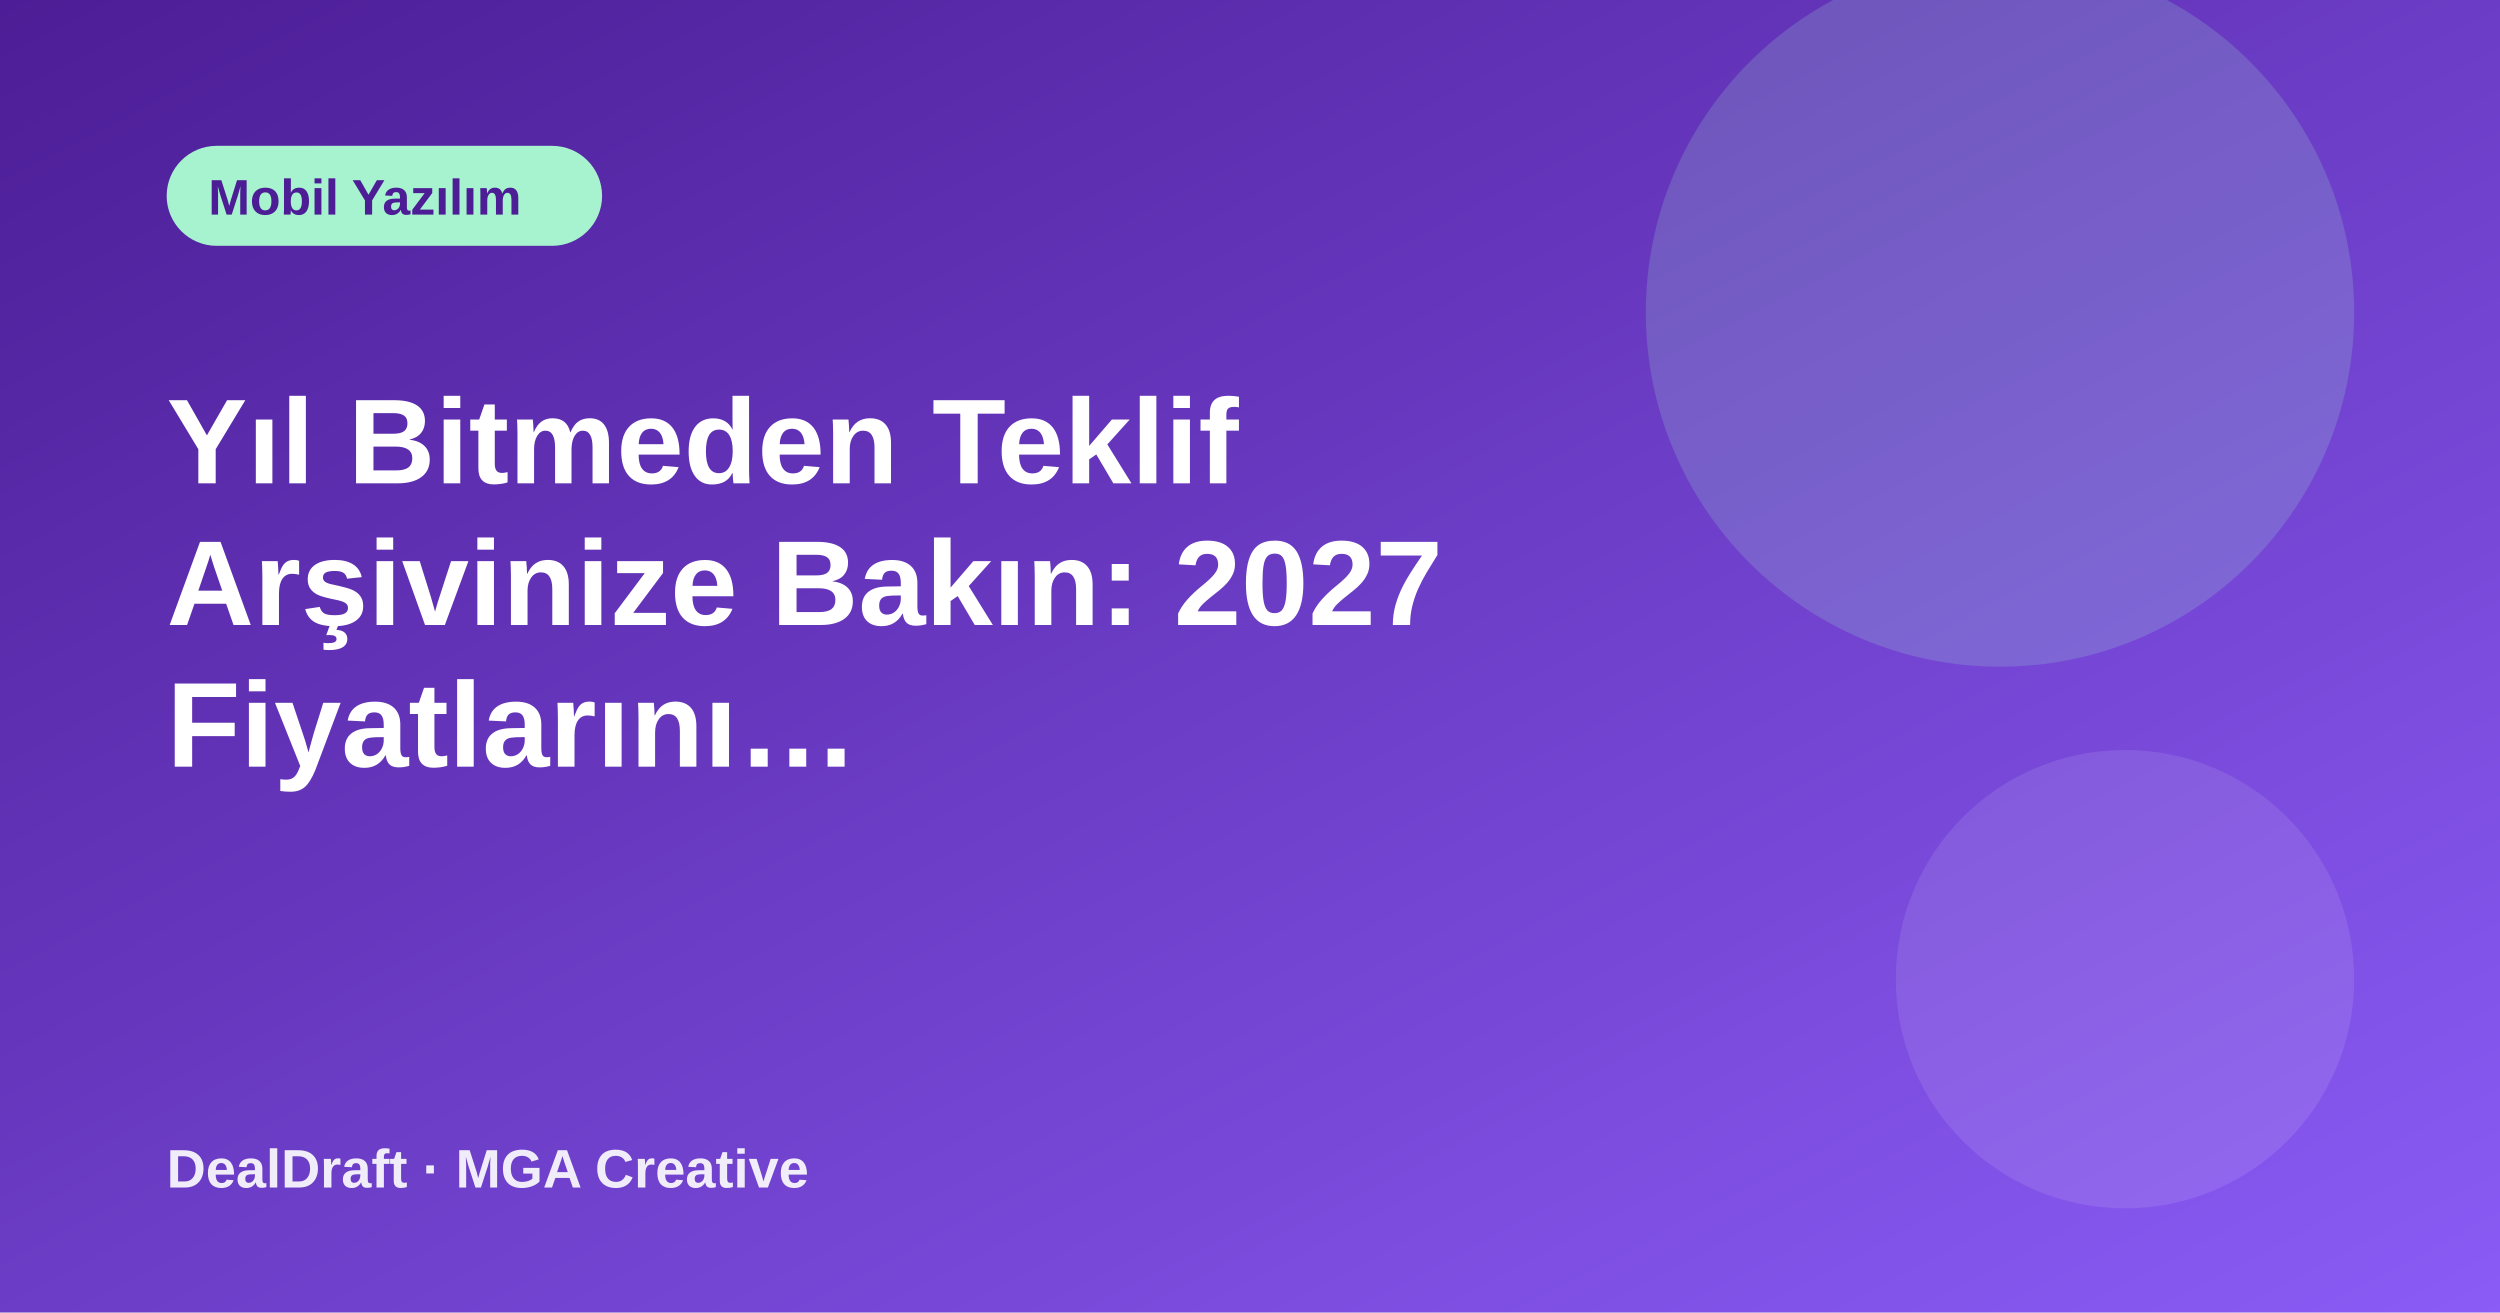
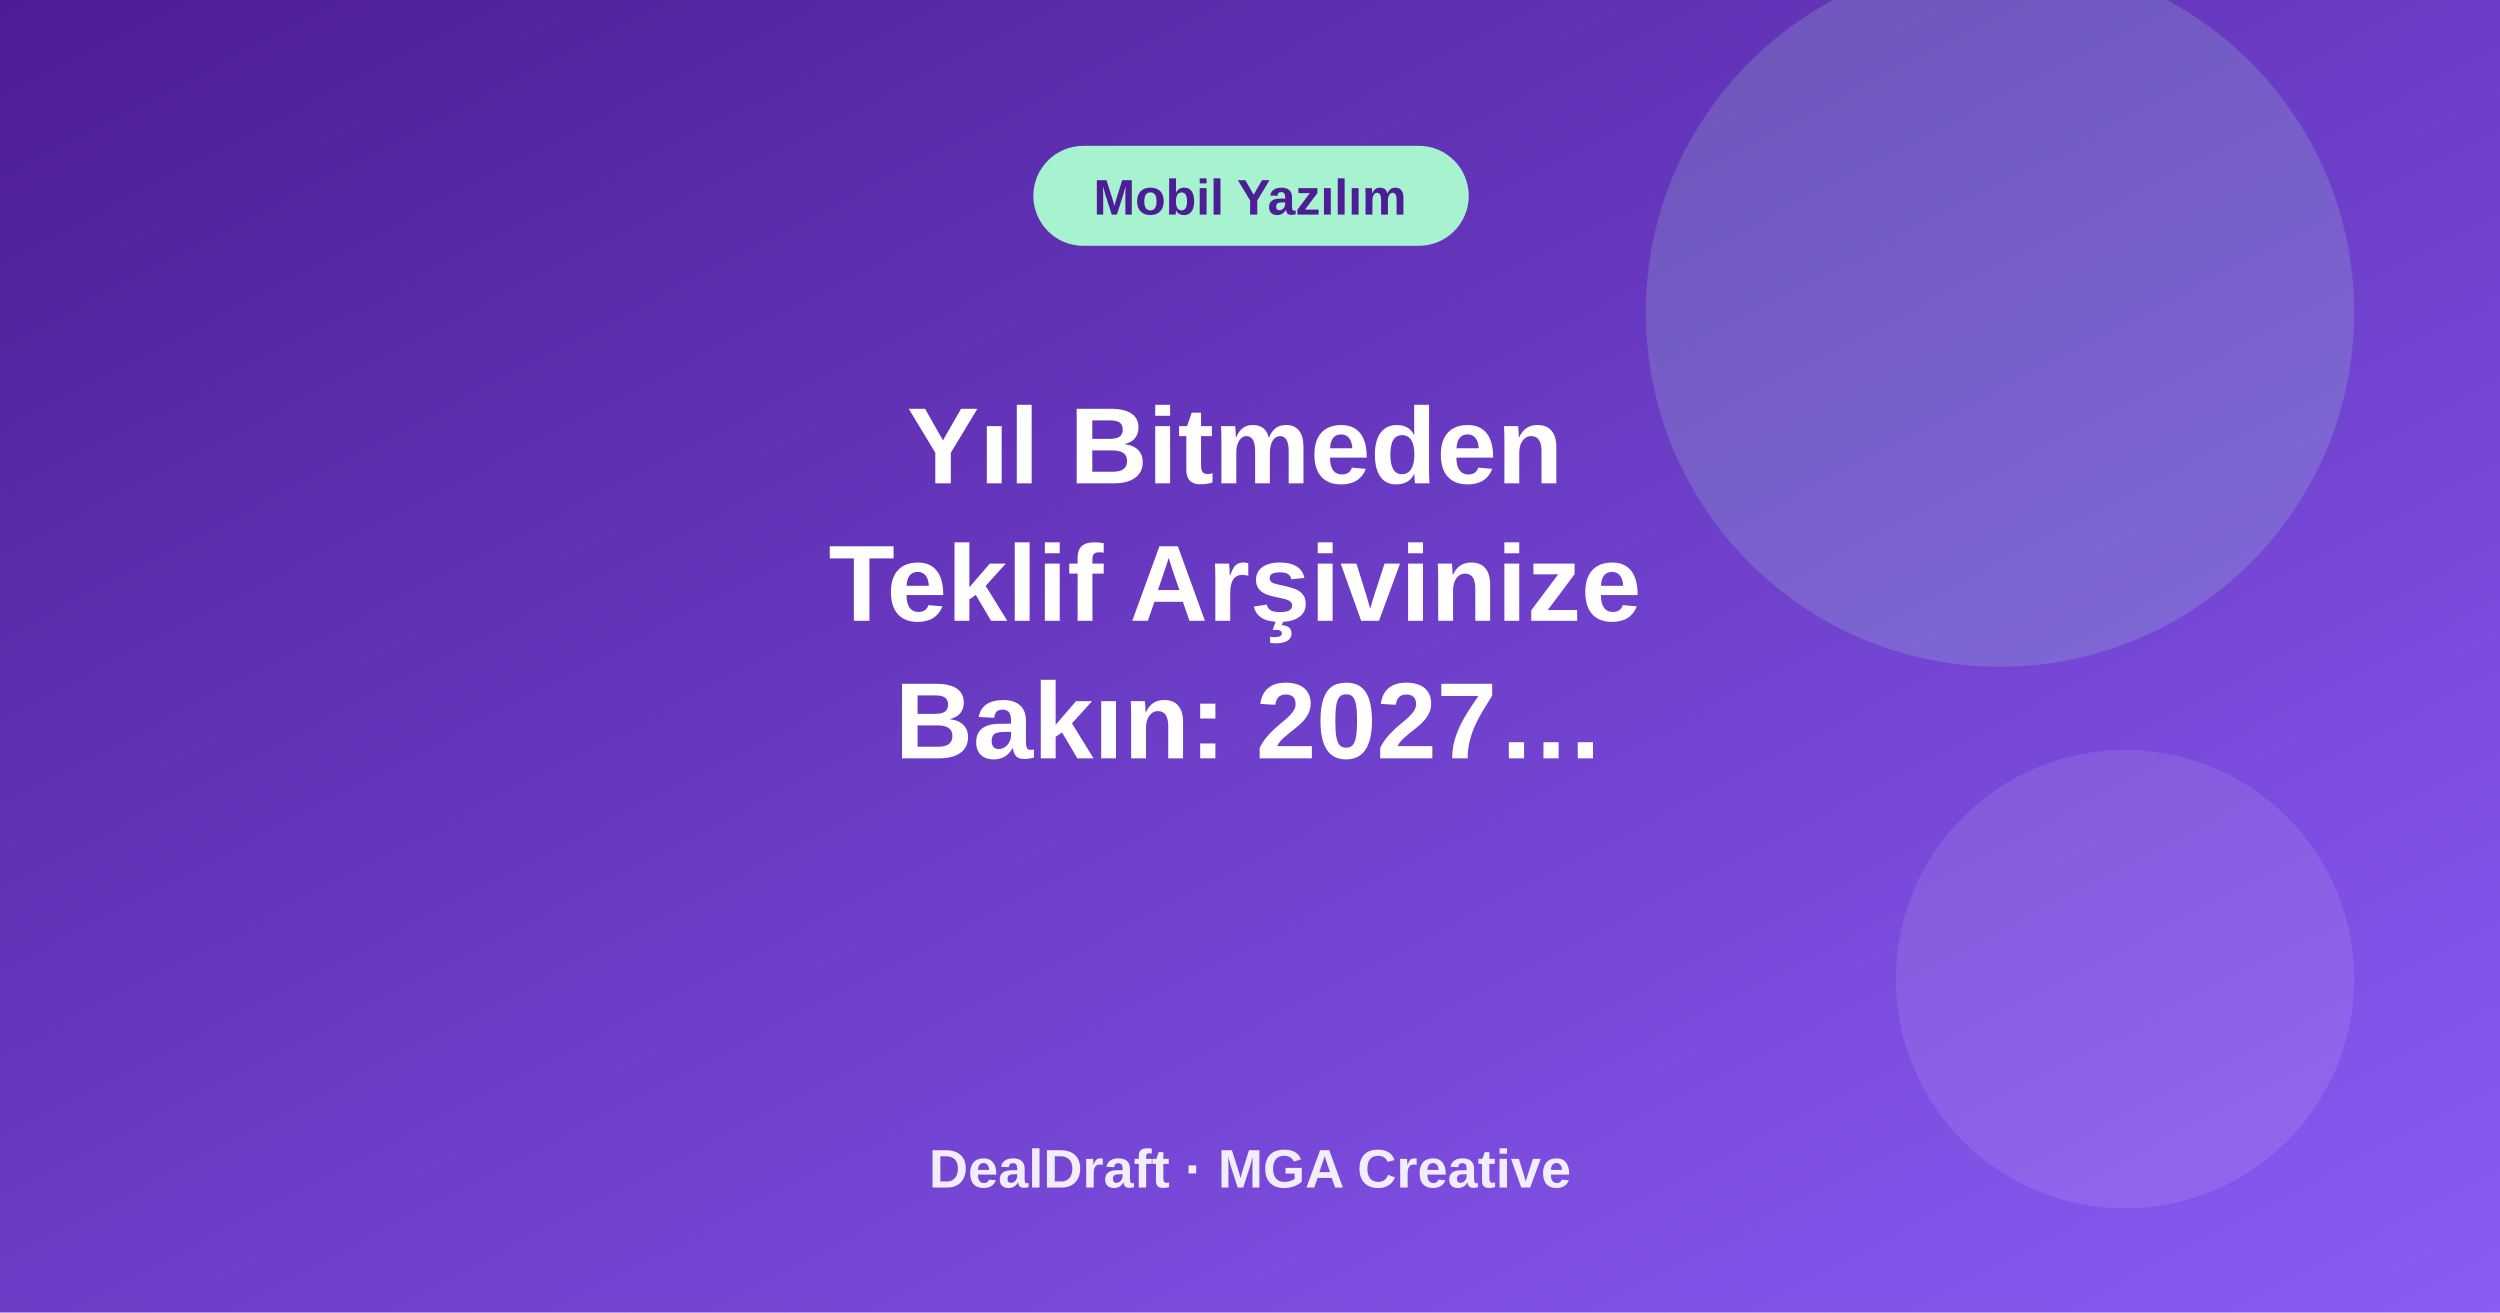
<svg xmlns="http://www.w3.org/2000/svg" viewBox="0 0 1200 630" width="1200" height="630">
  <defs>
    <linearGradient id="g" x1="0" y1="0" x2="1" y2="1">
      <stop offset="0" stop-color="#4c1d95" />
      <stop offset="1" stop-color="#8b5cf6" />
    </linearGradient>
  </defs>
  <rect width="1200" height="630" fill="url(#g)" />
  <circle cx="960" cy="150" r="170" fill="#a7f3d0" opacity="0.18" />
  <circle cx="1020" cy="470" r="110" fill="#ffffff" opacity="0.10" />
-   <rect x="80" y="70" width="209" height="48" rx="24" fill="#a7f3d0" />
-   <text x="100" y="103" font-family="Arial, Helvetica, sans-serif" font-size="24" font-weight="700" fill="#4c1d95">Mobil Yazılım</text>
-   <text font-family="Arial, Helvetica, sans-serif" font-size="58" font-weight="800" fill="#ffffff">
-     <tspan x="80" y="232">Yıl Bitmeden Teklif</tspan>
-     <tspan x="80" y="300">Arşivinize Bakın: 2027</tspan>
-     <tspan x="80" y="368">Fiyatlarını…</tspan>
+   <rect x="496" y="70" width="209" height="48" rx="24" fill="#a7f3d0" />
+   <text x="600" y="103" text-anchor="middle" font-family="Arial, Helvetica, sans-serif" font-size="24" font-weight="700" fill="#4c1d95">Mobil Yazılım</text>
+   <text text-anchor="middle" font-family="Arial, Helvetica, sans-serif" font-size="52" font-weight="800" fill="#ffffff">
+     <tspan x="600" y="232">Yıl Bitmeden</tspan>
+     <tspan x="600" y="298">Teklif Arşivinize</tspan>
+     <tspan x="600" y="364">Bakın: 2027…</tspan>
  </text>
-   <text x="80" y="570" font-family="Arial, Helvetica, sans-serif" font-size="26" font-weight="600" fill="#ffffff" opacity="0.9">DealDraft  ·  MGA Creative</text>
+   <text x="600" y="570" text-anchor="middle" font-family="Arial, Helvetica, sans-serif" font-size="26" font-weight="600" fill="#ffffff" opacity="0.9">DealDraft  ·  MGA Creative</text>
</svg>
